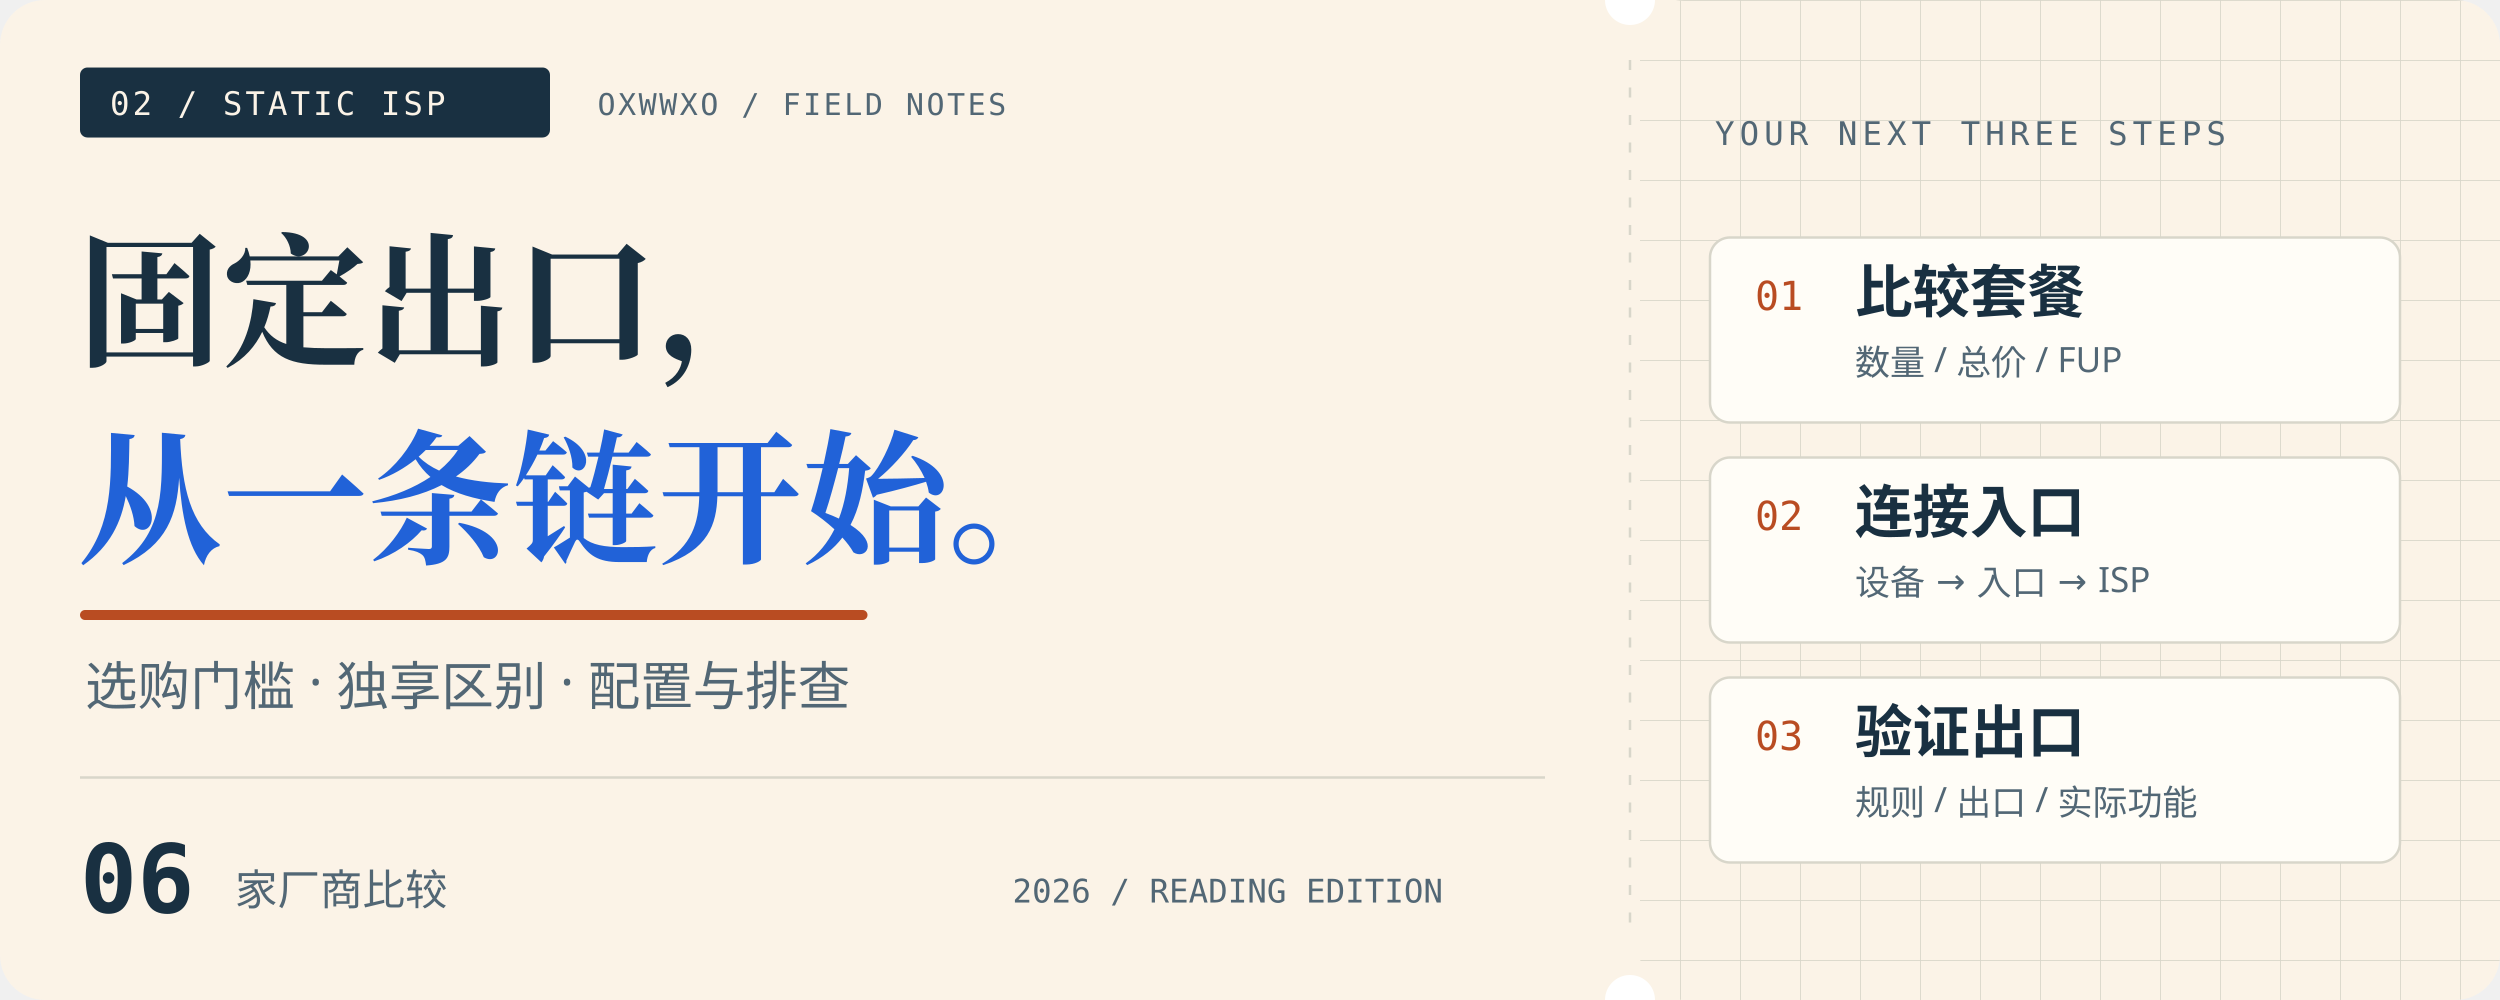
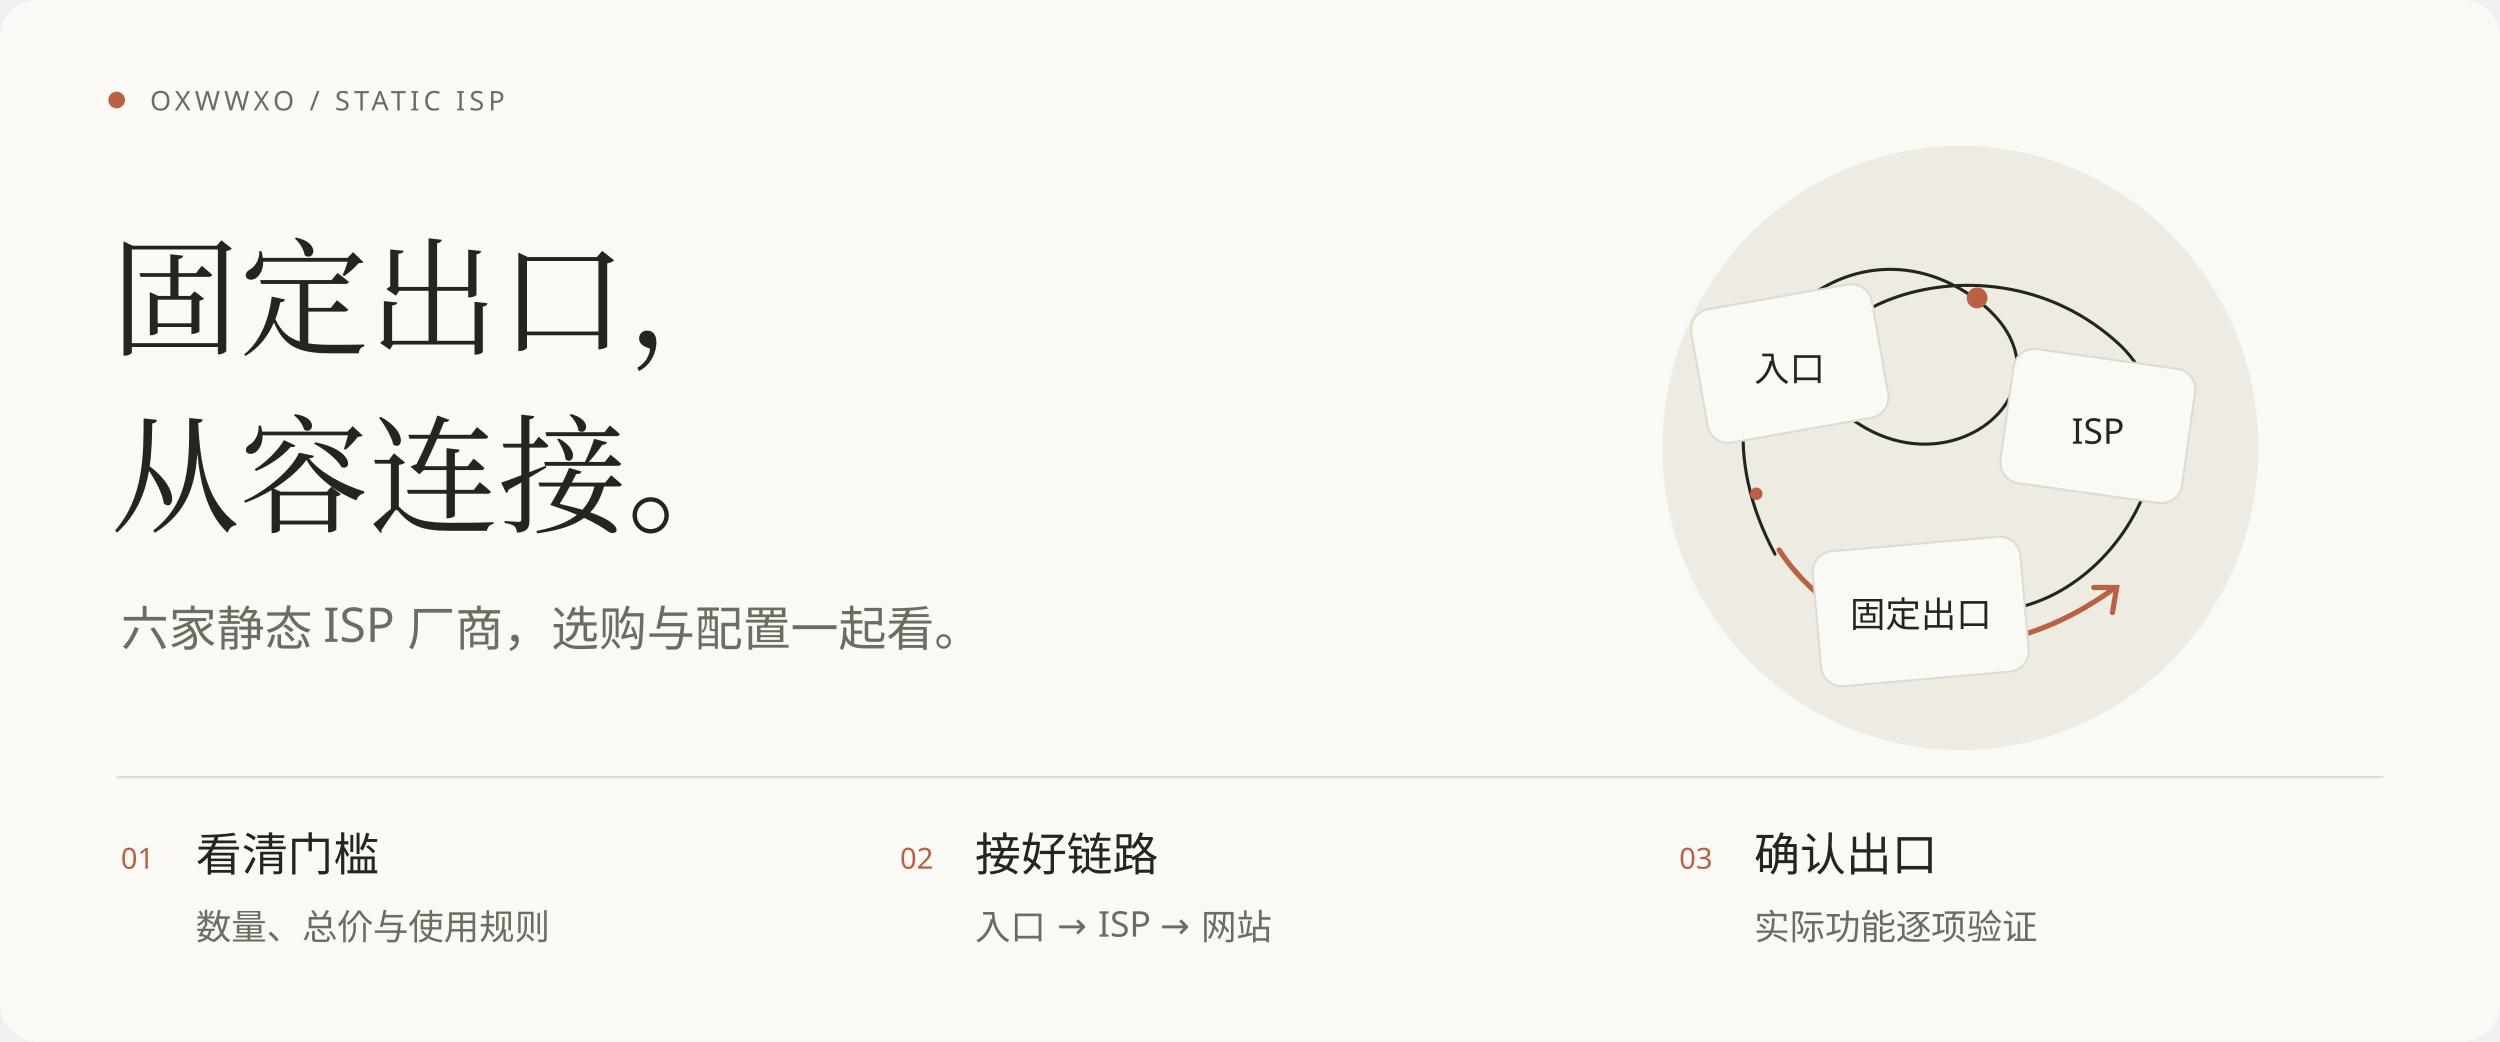
- <svg xmlns="http://www.w3.org/2000/svg" width="1000" height="400" viewBox="0 0 1000 400" role="img" aria-labelledby="title desc">
-   <defs>
-     <pattern id="grid" width="24" height="24" patternUnits="userSpaceOnUse">
-       <path d="M24 0H0V24" fill="none" stroke="#d8d6ca" stroke-width=".7" />
-     </pattern>
-   </defs>
-   <rect width="1000" height="400" rx="18" fill="#fbf3e7" />
-   <rect x="656" y="0" width="344" height="400" rx="18" fill="url(#grid)" />
-   <path d="M652 24V376" stroke="#d8d6ca" stroke-dasharray="4 7" />
-   <circle cx="652" cy="0" r="10" fill="#ffffff" />
-   <circle cx="652" cy="400" r="10" fill="#ffffff" />
+ <svg xmlns="http://www.w3.org/2000/svg" width="1200" height="500" viewBox="0 0 1200 500" role="img" aria-labelledby="title desc">
  <g font-family="Microsoft YaHei,PingFang SC,sans-serif">
-     <rect x="32" y="27" width="188" height="28" rx="3" fill="#193041" />
-     <text x="44" y="46" fill="#fbf3e7" font-size="13" font-family="Consolas,monospace" letter-spacing="1.2">02 / STATIC ISP</text>
-     <text x="239" y="46" fill="#526775" font-size="12" font-family="Consolas,monospace" letter-spacing="1">OXWWXO / FIELD NOTES</text>
-     <g font-family="Noto Serif CJK SC,SimSun,serif" font-size="58" font-weight="700">
-       <text x="31" y="142" fill="#193041">固定出口，</text>
-       <text x="31" y="221" fill="#2162d8">从一条链开始。</text>
+     <rect width="1200" height="500" rx="18" fill="#faf9f5" />
+     <circle cx="56" cy="48" r="4" fill="#b86145" />
+     <text x="72" y="53" font-size="13" letter-spacing="2" fill="#6e6b61">OXWWXO  /  STATIC ISP</text>
+     <g font-family="Noto Serif CJK SC,Source Han Serif SC,Songti SC,SimSun,Georgia,serif" font-size="62" fill="#25251f">
+       <text x="53" y="166">固定出口，</text>
+       <text x="53" y="251">从容连接。</text>
    </g>
-     <path d="M34 246H345" stroke="#b94c22" stroke-width="4" stroke-linecap="round" />
-     <text x="34" y="282" fill="#526775" font-size="21">选购门槛 · 独享区别 · 配置与排查</text>
-     <path d="M32 311H618" stroke="#d8d6ca" />
-     <text x="32" y="365" fill="#193041" font-size="38" font-family="Consolas,monospace" font-weight="700">06</text>
-     <text x="94" y="362" fill="#526775" font-size="17">家厂商比较</text>
-     <text x="405" y="361" fill="#526775" font-size="13" font-family="Consolas,monospace">2026 / READING EDITION</text>
-     <text x="686" y="58" fill="#526775" font-size="13" font-family="Consolas,monospace" letter-spacing="2">YOUR NEXT THREE STEPS</text>
-     <rect x="684" y="95" width="276" height="74" rx="8" fill="#fffdf7" stroke="#d8d6ca" />
-     <text x="702" y="124" font-size="16" font-family="Consolas,monospace" fill="#b94c22">01</text>
-     <text x="742" y="125" font-size="23" font-weight="700" fill="#193041">比较套餐</text>
-     <text x="742" y="150" font-size="14" fill="#526775">数量 / 总价 / FUP</text>
-     <rect x="684" y="183" width="276" height="74" rx="8" fill="#fffdf7" stroke="#d8d6ca" />
-     <text x="702" y="212" font-size="16" font-family="Consolas,monospace" fill="#b94c22">02</text>
-     <text x="742" y="213" font-size="23" font-weight="700" fill="#193041">连接入口</text>
-     <text x="742" y="238" font-size="14" fill="#526775">设备 → 入口 → ISP</text>
-     <rect x="684" y="271" width="276" height="74" rx="8" fill="#fffdf7" stroke="#d8d6ca" />
-     <text x="702" y="300" font-size="16" font-family="Consolas,monospace" fill="#b94c22">03</text>
-     <text x="742" y="301" font-size="23" font-weight="700" fill="#193041">验证出口</text>
-     <text x="742" y="326" font-size="14" fill="#526775">规则 / 出口 / 实际功能</text>
+     <text x="58" y="310" font-size="23" fill="#6e6b61">六家静态 ISP 厂商，选购与配置一起看。</text>
+     <g transform="translate(812 84)">
+       <ellipse cx="129" cy="131" rx="143" ry="145" fill="#eeece2" />
+       <g fill="none" stroke="#25251f" stroke-width="1.5" stroke-linecap="round">
+         <path d="M40 182C-10 89 73 12 137 60C189 99 125 156 74 115C25 76 137 17 206 82C255 130 190 232 116 205" />
+         <path d="M42 180C68 220 132 249 202 199" stroke="#b86145" stroke-width="2.5" />
+         <path d="m193 198 11 0-2 12" stroke="#b86145" stroke-width="2.5" />
+       </g>
+       <g stroke="#dedbd0" fill="#faf9f5">
+         <rect x="3" y="58" width="88" height="65" rx="10" transform="rotate(-10 47 90)" />
+         <rect x="151" y="88" width="88" height="65" rx="10" transform="rotate(8 195 120)" />
+         <rect x="60" y="177" width="100" height="65" rx="10" transform="rotate(-5 110 210)" />
+       </g>
+       <g fill="#25251f" text-anchor="middle" font-size="17">
+         <text x="47" y="99">入口</text>
+         <text x="195" y="129">ISP</text>
+         <text x="110" y="217">固定出口</text>
+       </g>
+       <circle cx="137" cy="59" r="5" fill="#b86145" />
+       <circle cx="31" cy="153" r="3" fill="#b86145" />
+     </g>
+     <path d="M56 373H1144" stroke="#dedbd0" />
+     <text x="58" y="417" font-size="14" fill="#b86145">01</text>
+     <text x="94" y="418" font-size="22" fill="#25251f">看清门槛</text>
+     <text x="94" y="451" font-size="17" fill="#6e6b61">数量、总价与使用规则</text>
+     <text x="432" y="417" font-size="14" fill="#b86145">02</text>
+     <text x="468" y="418" font-size="22" fill="#25251f">接好链路</text>
+     <text x="468" y="451" font-size="17" fill="#6e6b61">入口 → ISP → 网站</text>
+     <text x="806" y="417" font-size="14" fill="#b86145">03</text>
+     <text x="842" y="418" font-size="22" fill="#25251f">确认出口</text>
+     <text x="842" y="451" font-size="17" fill="#6e6b61">实际功能逐项验证</text>
  </g>
</svg>
